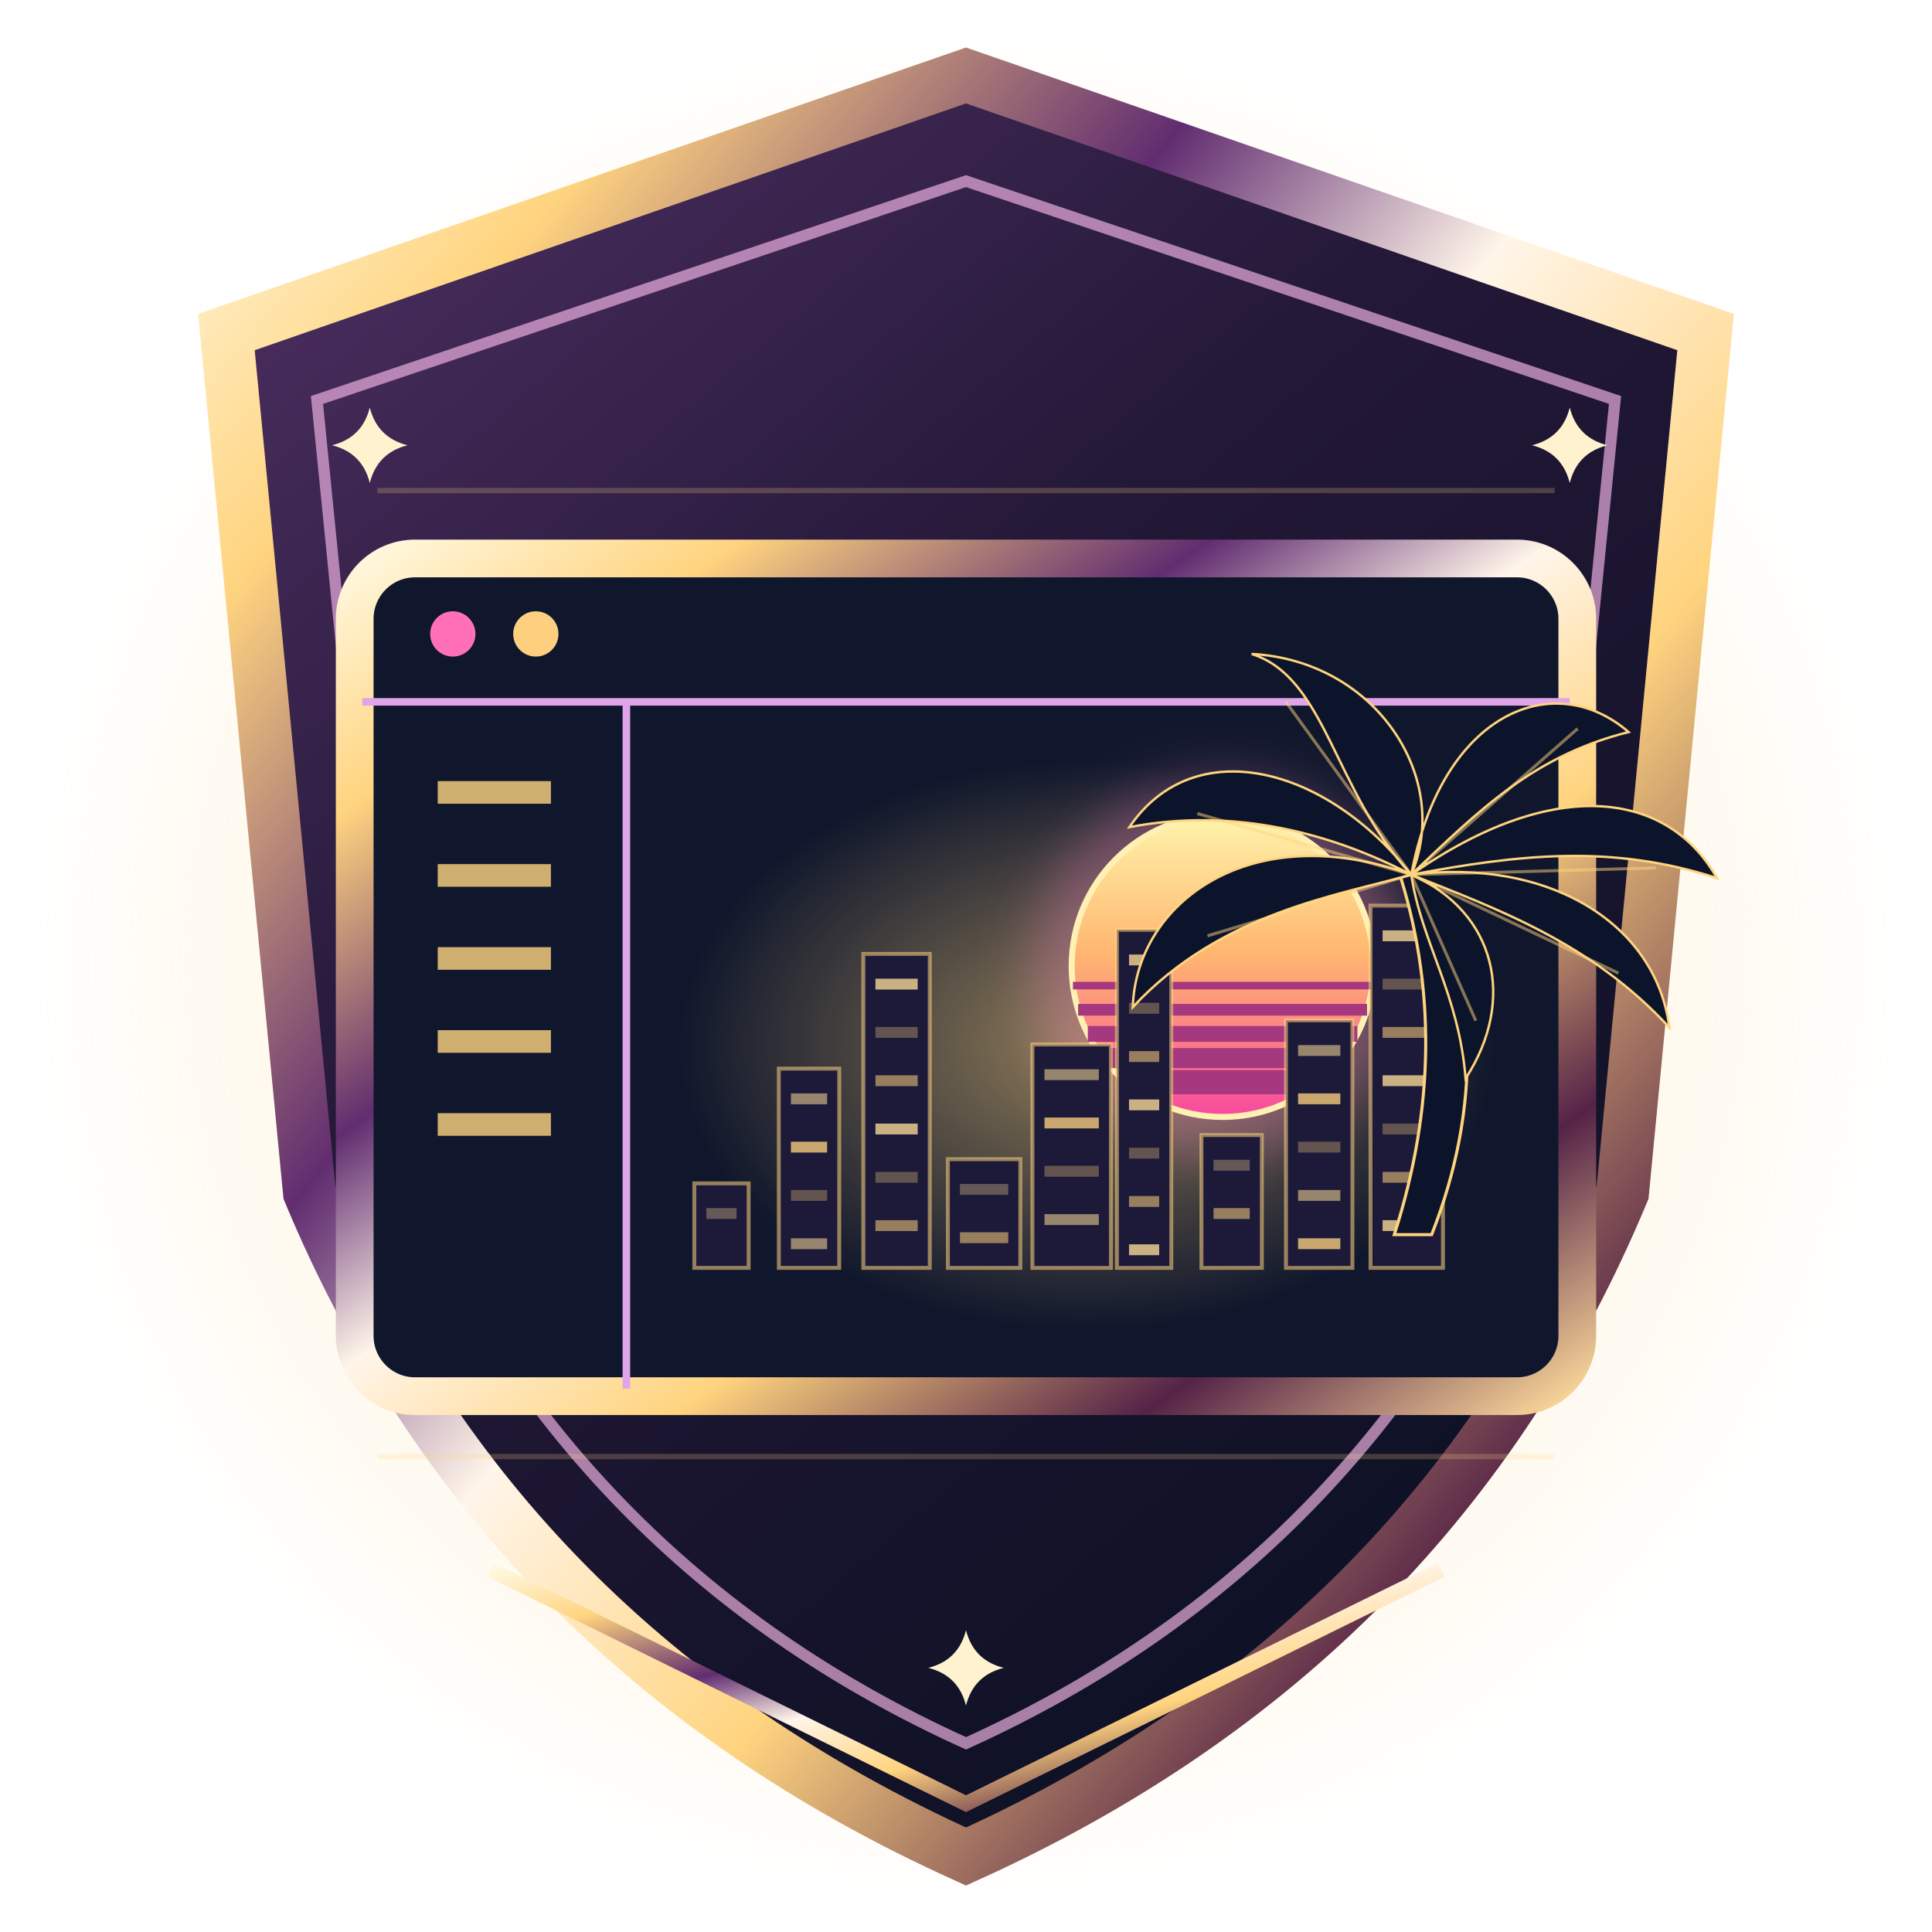
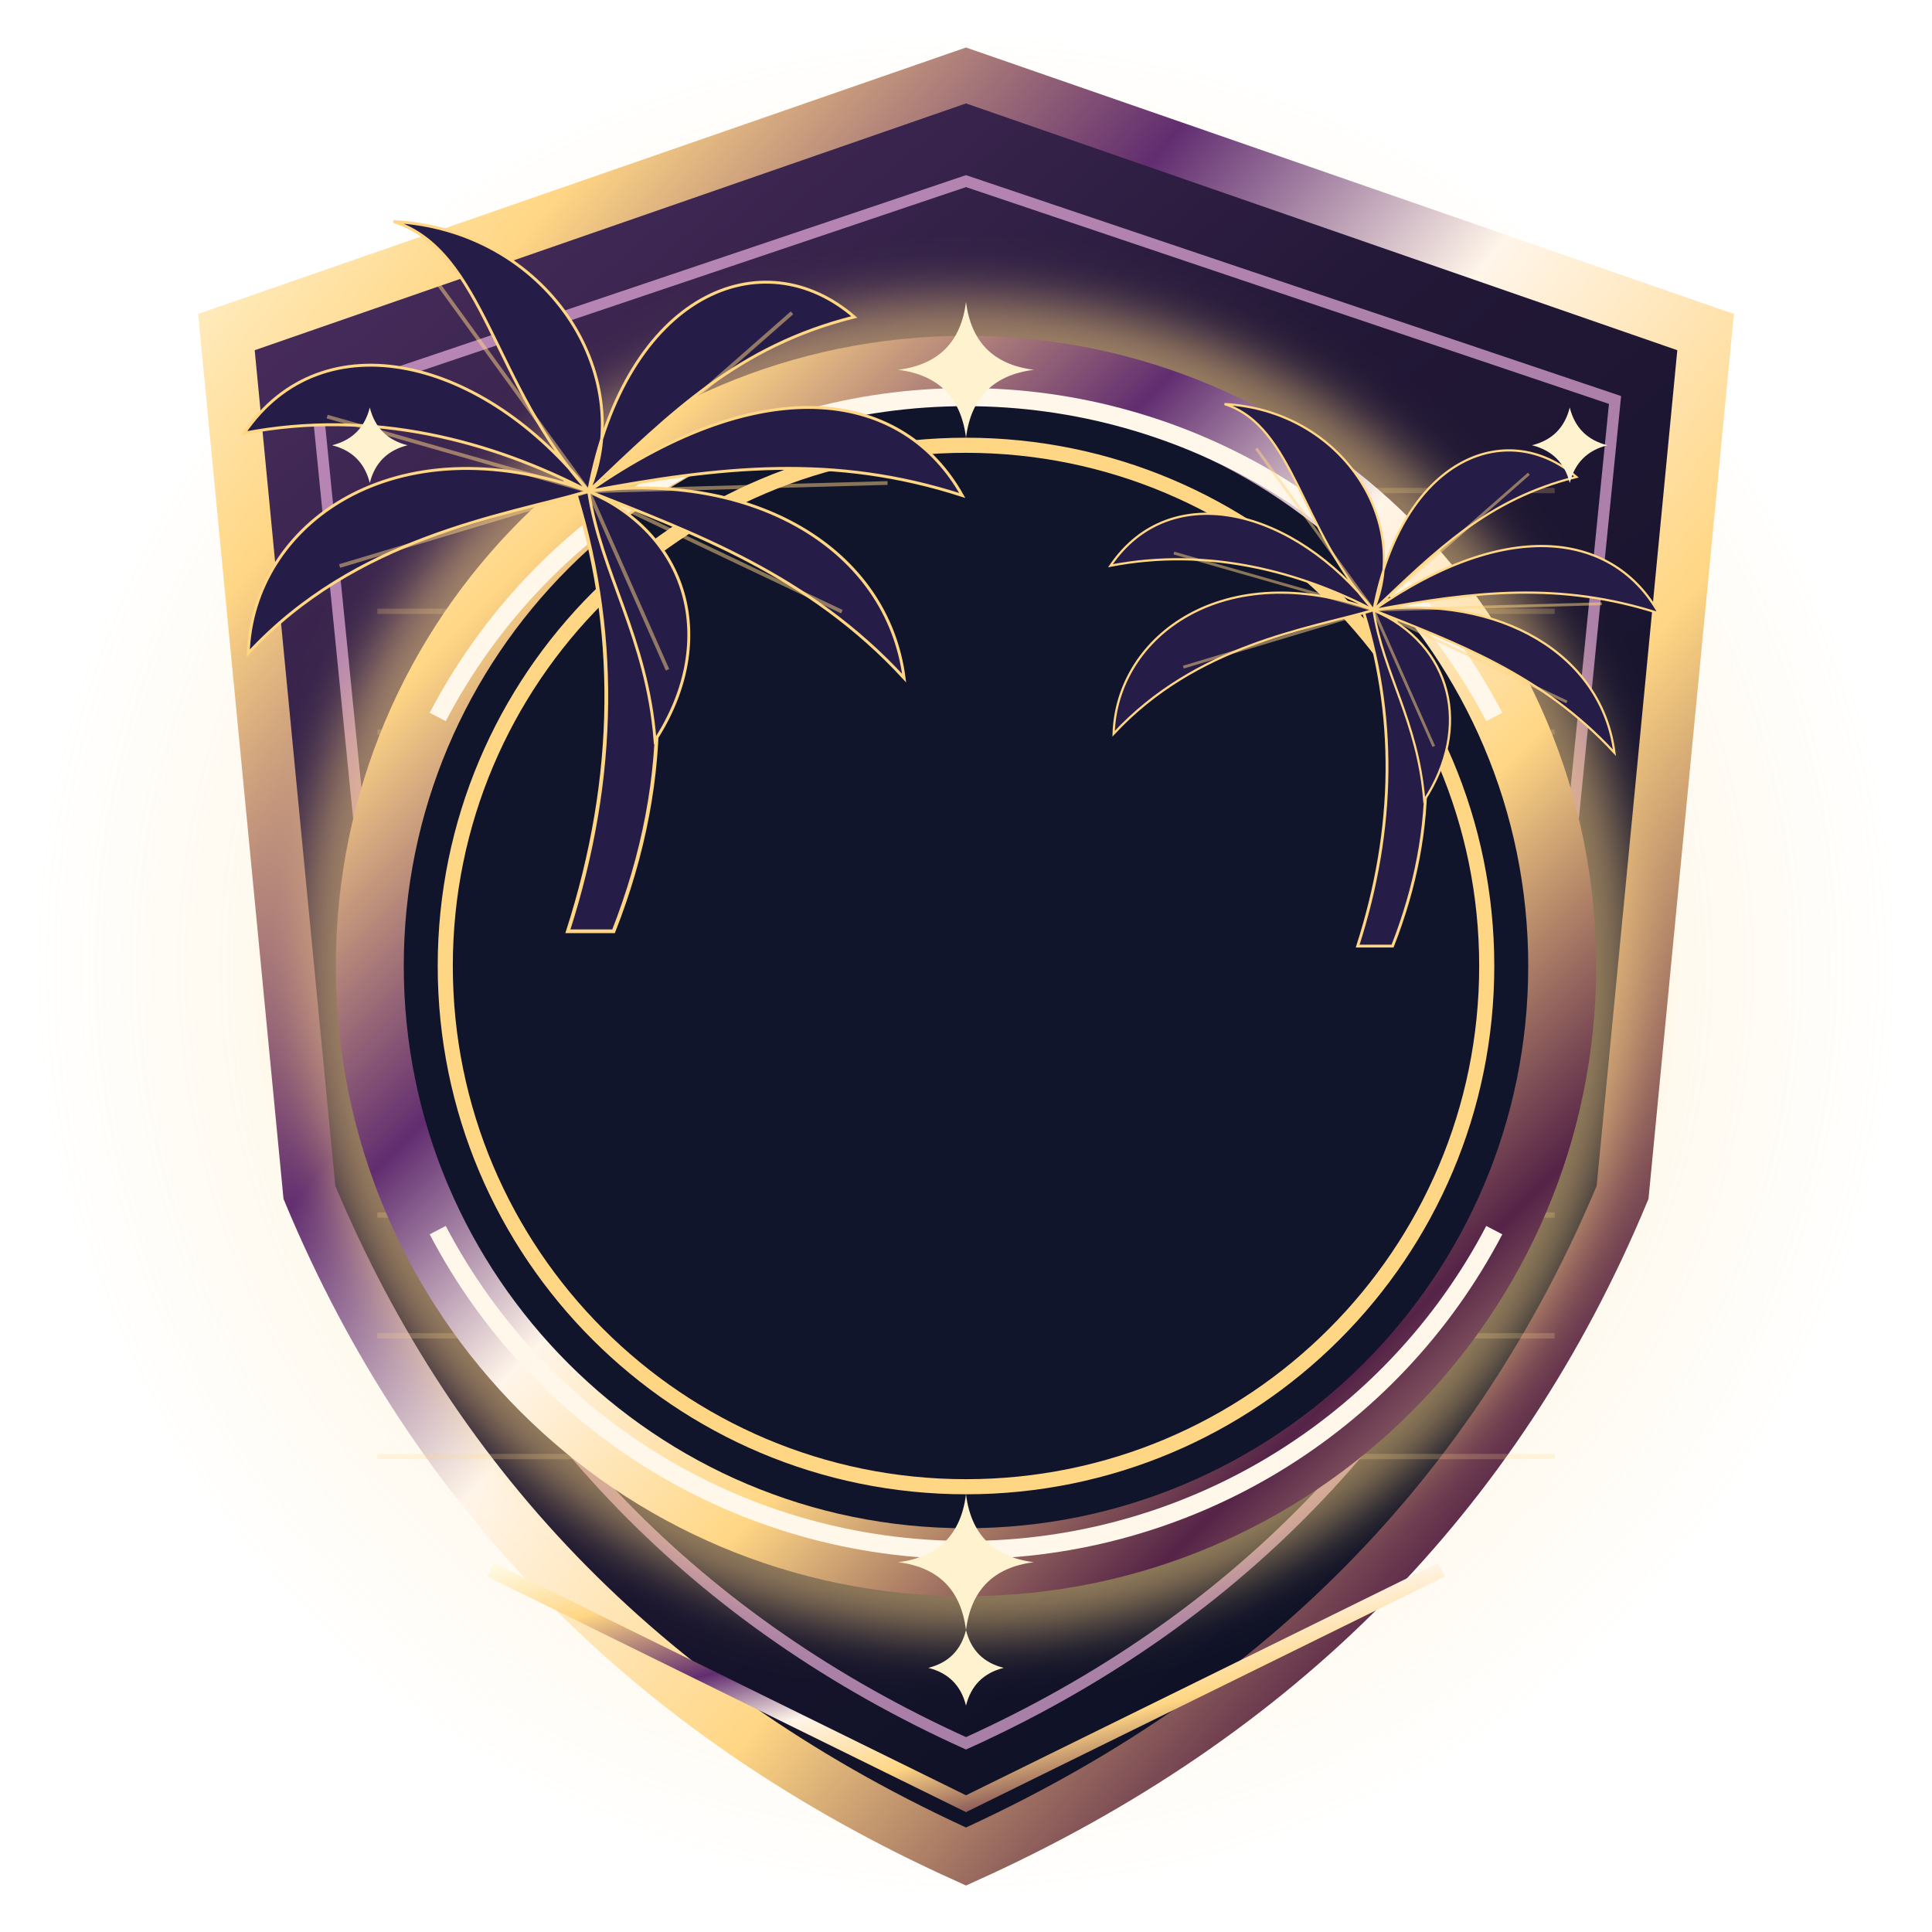
<svg xmlns="http://www.w3.org/2000/svg" viewBox="0 0 256 256" role="img" aria-label="Vice Gold">
  <defs>
    <linearGradient id="metal" x2="1" y2="1">
      <stop stop-color="#fff9e2" />
-       <stop offset=".15" stop-color="#ffd47f" />
+       <stop offset=".15" stop-color="#ffd684" />
      <stop offset=".34" stop-color="#612d70" />
      <stop offset=".48" stop-color="#fff5e9" />
-       <stop offset=".64" stop-color="#ffd47f" />
+       <stop offset=".64" stop-color="#ffd684" />
      <stop offset=".83" stop-color="#552347" />
      <stop offset="1" stop-color="#ffdc9c" />
    </linearGradient>
    <linearGradient id="gold" x2=".7" y2="1">
      <stop stop-color="#fff7b4" />
      <stop offset=".26" stop-color="#eeb34c" />
      <stop offset=".48" stop-color="#855020" />
      <stop offset=".7" stop-color="#ffdc83" />
      <stop offset="1" stop-color="#b4672b" />
    </linearGradient>
    <linearGradient id="pink" x2=".7" y2="1">
      <stop stop-color="#fff0fa" />
      <stop offset=".24" stop-color="#ff82bf" />
      <stop offset=".52" stop-color="#d72d8a" />
      <stop offset=".8" stop-color="#76204e" />
      <stop offset="1" stop-color="#ffb5e4" />
    </linearGradient>
    <linearGradient id="chrome" x2=".7" y2="1">
      <stop stop-color="#fff" />
      <stop offset=".26" stop-color="#8ce7ff" />
      <stop offset=".48" stop-color="#3d3575" />
      <stop offset=".56" stop-color="#f7f4ff" />
      <stop offset=".76" stop-color="#8192cb" />
      <stop offset="1" stop-color="#25304e" />
    </linearGradient>
    <linearGradient id="sun" x2="0" y2="1">
      <stop stop-color="#fff4ac" />
      <stop offset=".46" stop-color="#ffb66f" />
      <stop offset="1" stop-color="#f84a9e" />
    </linearGradient>
    <linearGradient id="body" x2=".7" y2="1">
      <stop stop-color="#533267" />
      <stop offset=".45" stop-color="#231837" />
      <stop offset="1" stop-color="#0b1023" />
    </linearGradient>
    <radialGradient id="halo">
-       <stop stop-color="#ffd47f" stop-opacity=".53" />
-       <stop offset="1" stop-color="#ffd47f" stop-opacity="0" />
+       <stop stop-color="#ffd684" stop-opacity=".53" />
+       <stop offset="1" stop-color="#ffd684" stop-opacity="0" />
    </radialGradient>
    <filter id="glow" x="-50%" y="-50%" width="200%" height="200%">
      <feGaussianBlur stdDeviation="3.5" />
    </filter>
  </defs>
  <circle cx="128" cy="128" r="125" fill="url(#halo)" />
  <path d="M128 10 226 44 215 158Q190 218 128 246Q66 218 41 158L30 44Z" fill="url(#body)" stroke="url(#metal)" stroke-width="7" />
  <path d="M128 24 214 53 204 153Q181 207 128 231Q75 207 52 153L42 53Z" fill="none" stroke="#efb2e3" stroke-opacity=".68" stroke-width="1.5" />
  <g opacity=".22">
-     <path d="M50 65h156" stroke="#ffd47f" stroke-width=".7" />
-     <path d="M50 81h156" stroke="#ffd47f" stroke-width=".7" />
-     <path d="M50 97h156" stroke="#ffd47f" stroke-width=".7" />
-     <path d="M50 113h156" stroke="#ffd47f" stroke-width=".7" />
-     <path d="M50 129h156" stroke="#ffd47f" stroke-width=".7" />
-     <path d="M50 145h156" stroke="#ffd47f" stroke-width=".7" />
-     <path d="M50 161h156" stroke="#ffd47f" stroke-width=".7" />
-     <path d="M50 177h156" stroke="#ffd47f" stroke-width=".7" />
-     <path d="M50 193h156" stroke="#ffd47f" stroke-width=".7" />
+     <path d="M50 65h156" stroke="#ffd684" stroke-width=".7" />
+     <path d="M50 81h156" stroke="#ffd684" stroke-width=".7" />
+     <path d="M50 97h156" stroke="#ffd684" stroke-width=".7" />
+     <path d="M50 113h156" stroke="#ffd684" stroke-width=".7" />
+     <path d="M50 129h156" stroke="#ffd684" stroke-width=".7" />
+     <path d="M50 145h156" stroke="#ffd684" stroke-width=".7" />
+     <path d="M50 161h156" stroke="#ffd684" stroke-width=".7" />
+     <path d="M50 177h156" stroke="#ffd684" stroke-width=".7" />
+     <path d="M50 193h156" stroke="#ffd684" stroke-width=".7" />
  </g>
-   <rect x="47" y="74" width="162" height="111" rx="8" fill="#10172c" stroke="url(#metal)" stroke-width="5" />
-   <path d="M48 93h160M83 93v91" stroke="#dfa4e9" />
-   <circle cx="60" cy="84" r="3" fill="#ff70b8" />
-   <circle cx="71" cy="84" r="3" fill="#ffcf80" />
-   <path d="M58 105h15m-15 11h15m-15 11h15m-15 11h15m-15 11h15" stroke="#ffd47f" stroke-width="3" opacity=".8" />
-   <rect x="90" y="101" width="108" height="75" rx="3" fill="url(#halo)" />
-   <circle cx="162" cy="128" r="25" fill="#ff8cc4" opacity=".32" filter="url(#glow)" />
-   <circle cx="162" cy="128" r="20" fill="url(#sun)" stroke="#fff0b4" stroke-width=".8" />
-   <path d="M142.17 130.6h39.661" stroke="#a5387e" stroke-width="1" />
-   <path d="M142.859 133.8h38.281" stroke="#a5387e" stroke-width="1.55" />
-   <path d="M144.139 137h35.721" stroke="#a5387e" stroke-width="2.1" />
-   <path d="M146.152 140.2h31.696" stroke="#a5387e" stroke-width="2.65" />
-   <path d="M149.239 143.4h25.522" stroke="#a5387e" stroke-width="3.2" />
-   <g transform="translate(92 168) scale(0.8)">
-     <path d="M0 0V-14h9V0Z" fill="#1c1939" stroke="#ffd47f" stroke-opacity=".55" stroke-width=".65" />
-     <path d="M2 -9h5" stroke="#ffe19a" stroke-width="1.8" opacity="0.32" />
-     <path d="M14 0V-33h10V0Z" fill="#1c1939" stroke="#ffd47f" stroke-opacity=".55" stroke-width=".65" />
-     <path d="M16 -28h6" stroke="#ffe19a" stroke-width="1.8" opacity="0.54" />
-     <path d="M16 -20h6" stroke="#ffd47f" stroke-width="1.8" opacity="0.76" />
-     <path d="M16 -12h6" stroke="#ffd47f" stroke-width="1.8" opacity="0.32" />
-     <path d="M16 -4h6" stroke="#ffe19a" stroke-width="1.8" opacity="0.54" />
-     <path d="M28 0V-52h11V0Z" fill="#1c1939" stroke="#ffd47f" stroke-opacity=".55" stroke-width=".65" />
-     <path d="M30 -47h7" stroke="#ffe19a" stroke-width="1.8" opacity="0.76" />
-     <path d="M30 -39h7" stroke="#ffd47f" stroke-width="1.8" opacity="0.32" />
-     <path d="M30 -31h7" stroke="#ffd47f" stroke-width="1.8" opacity="0.54" />
-     <path d="M30 -23h7" stroke="#ffe19a" stroke-width="1.8" opacity="0.76" />
-     <path d="M30 -15h7" stroke="#ffd47f" stroke-width="1.8" opacity="0.32" />
-     <path d="M30 -7h7" stroke="#ffd47f" stroke-width="1.8" opacity="0.54" />
-     <path d="M42 0V-18h12V0Z" fill="#1c1939" stroke="#ffd47f" stroke-opacity=".55" stroke-width=".65" />
-     <path d="M44 -13h8" stroke="#ffe19a" stroke-width="1.8" opacity="0.32" />
-     <path d="M44 -5h8" stroke="#ffd47f" stroke-width="1.8" opacity="0.54" />
-     <path d="M56 0V-37h13V0Z" fill="#1c1939" stroke="#ffd47f" stroke-opacity=".55" stroke-width=".65" />
-     <path d="M58 -32h9" stroke="#ffe19a" stroke-width="1.8" opacity="0.54" />
-     <path d="M58 -24h9" stroke="#ffd47f" stroke-width="1.8" opacity="0.76" />
-     <path d="M58 -16h9" stroke="#ffd47f" stroke-width="1.8" opacity="0.32" />
-     <path d="M58 -8h9" stroke="#ffe19a" stroke-width="1.8" opacity="0.54" />
-     <path d="M70 0V-56h9V0Z" fill="#1c1939" stroke="#ffd47f" stroke-opacity=".55" stroke-width=".65" />
-     <path d="M72 -51h5" stroke="#ffe19a" stroke-width="1.8" opacity="0.76" />
-     <path d="M72 -43h5" stroke="#ffd47f" stroke-width="1.8" opacity="0.32" />
-     <path d="M72 -35h5" stroke="#ffd47f" stroke-width="1.8" opacity="0.54" />
-     <path d="M72 -27h5" stroke="#ffe19a" stroke-width="1.8" opacity="0.76" />
-     <path d="M72 -19h5" stroke="#ffd47f" stroke-width="1.8" opacity="0.32" />
-     <path d="M72 -11h5" stroke="#ffd47f" stroke-width="1.8" opacity="0.54" />
-     <path d="M72 -3h5" stroke="#ffe19a" stroke-width="1.8" opacity="0.76" />
-     <path d="M84 0V-22h10V0Z" fill="#1c1939" stroke="#ffd47f" stroke-opacity=".55" stroke-width=".65" />
-     <path d="M86 -17h6" stroke="#ffe19a" stroke-width="1.8" opacity="0.32" />
-     <path d="M86 -9h6" stroke="#ffd47f" stroke-width="1.8" opacity="0.54" />
-     <path d="M98 0V-41h11V0Z" fill="#1c1939" stroke="#ffd47f" stroke-opacity=".55" stroke-width=".65" />
-     <path d="M100 -36h7" stroke="#ffe19a" stroke-width="1.8" opacity="0.54" />
-     <path d="M100 -28h7" stroke="#ffd47f" stroke-width="1.8" opacity="0.76" />
-     <path d="M100 -20h7" stroke="#ffd47f" stroke-width="1.8" opacity="0.32" />
-     <path d="M100 -12h7" stroke="#ffe19a" stroke-width="1.8" opacity="0.54" />
-     <path d="M100 -4h7" stroke="#ffd47f" stroke-width="1.8" opacity="0.76" />
-     <path d="M112 0V-60h12V0Z" fill="#1c1939" stroke="#ffd47f" stroke-opacity=".55" stroke-width=".65" />
-     <path d="M114 -55h8" stroke="#ffe19a" stroke-width="1.8" opacity="0.76" />
-     <path d="M114 -47h8" stroke="#ffd47f" stroke-width="1.8" opacity="0.32" />
-     <path d="M114 -39h8" stroke="#ffd47f" stroke-width="1.8" opacity="0.54" />
-     <path d="M114 -31h8" stroke="#ffe19a" stroke-width="1.8" opacity="0.76" />
-     <path d="M114 -23h8" stroke="#ffd47f" stroke-width="1.8" opacity="0.32" />
-     <path d="M114 -15h8" stroke="#ffd47f" stroke-width="1.8" opacity="0.54" />
-     <path d="M114 -7h8" stroke="#ffe19a" stroke-width="1.8" opacity="0.76" />
+   <circle cx="128" cy="128" r="82" fill="#14152b" stroke="#ffd684" stroke-width="13" opacity=".55" filter="url(#glow)" />
+   <circle cx="128" cy="128" r="79" fill="#11152b" stroke="url(#metal)" stroke-width="9" />
+   <circle cx="128" cy="128" r="69" fill="none" stroke="#ffd684" stroke-width="2" />
+   <path d="M58 95a79 79 0 0 1 140 0M58 163a79 79 0 0 0 140 0" fill="none" stroke="#fff7e9" stroke-width="2.4" />
+   <g transform="translate(78 64) scale(0.55)">
+     <path d="M-5 108Q13 52-4 0L4-2Q28 52 6 108Z" fill="#251c47" stroke="#ffd684" stroke-width=".9" />
+     <path d="M0 2C-25-30-64-40-83-12C-52-18-23-10 0 2C-47-15-81 10-82 41C-56 13-21 8 0 2C-23-23-25-56-47-63C-10-61 12-26 0 2C9-46 42-59 64-40C36-33 20-17 0 2C43-28 76-22 90 3C59-7 32-4 0 2C40-3 72 16 76 47C53 22 25 12 0 2C25 13 31 39 16 62C14 37 3 22 0 2Z" fill="#251c47" stroke="#ffd684" stroke-width=".7" />
+     <path d="M0 2L-63-16M0 2L-60 20M0 2L-37-49M0 2L49-41M0 2L72 0M0 2L61 31M0 2L19 45" stroke="#ffd684" opacity=".5" fill="none" stroke-width=".9" />
  </g>
-   <g transform="translate(187 115) scale(0.45)">
-     <path d="M-5 108Q13 52-4 0L4-2Q28 52 6 108Z" fill="#0c142b" stroke="#ffd47f" stroke-width=".9" />
-     <path d="M0 2C-25-30-64-40-83-12C-52-18-23-10 0 2C-47-15-81 10-82 41C-56 13-21 8 0 2C-23-23-25-56-47-63C-10-61 12-26 0 2C9-46 42-59 64-40C36-33 20-17 0 2C43-28 76-22 90 3C59-7 32-4 0 2C40-3 72 16 76 47C53 22 25 12 0 2C25 13 31 39 16 62C14 37 3 22 0 2Z" fill="#0c142b" stroke="#ffd47f" stroke-width=".7" />
-     <path d="M0 2L-63-16M0 2L-60 20M0 2L-37-49M0 2L49-41M0 2L72 0M0 2L61 31M0 2L19 45" stroke="#ffd47f" opacity=".5" fill="none" stroke-width=".9" />
+   <g transform="translate(182 80) scale(0.42)">
+     <path d="M-5 108Q13 52-4 0L4-2Q28 52 6 108Z" fill="#251c47" stroke="#ffd684" stroke-width=".9" />
+     <path d="M0 2C-25-30-64-40-83-12C-52-18-23-10 0 2C-47-15-81 10-82 41C-56 13-21 8 0 2C-23-23-25-56-47-63C-10-61 12-26 0 2C9-46 42-59 64-40C36-33 20-17 0 2C43-28 76-22 90 3C59-7 32-4 0 2C40-3 72 16 76 47C53 22 25 12 0 2C25 13 31 39 16 62C14 37 3 22 0 2Z" fill="#251c47" stroke="#ffd684" stroke-width=".7" />
+     <path d="M0 2L-63-16M0 2L-60 20M0 2L-37-49M0 2L49-41M0 2L72 0M0 2L61 31M0 2L19 45" stroke="#ffd684" opacity=".5" fill="none" stroke-width=".9" />
  </g>
+   <path d="M128 40q1 8 9 9q-8 1-9 9q-1-8-9-9q8-1 9-9" fill="#fff3cf" />
+   <path d="M128 198q1 8 9 9q-8 1-9 9q-1-8-9-9q8-1 9-9" fill="#fff3cf" />
  <path d="M65 208l63 31 63-31" fill="none" stroke="url(#metal)" stroke-width="2" />
  <path d="M49 54q1 4 5 5q-4 1-5 5q-1-4-5-5q4-1 5-5" fill="#fff3cf" />
  <path d="M208 54q1 4 5 5q-4 1-5 5q-1-4-5-5q4-1 5-5" fill="#fff3cf" />
  <path d="M128 216q1 4 5 5q-4 1-5 5q-1-4-5-5q4-1 5-5" fill="#fff3cf" />
</svg>
